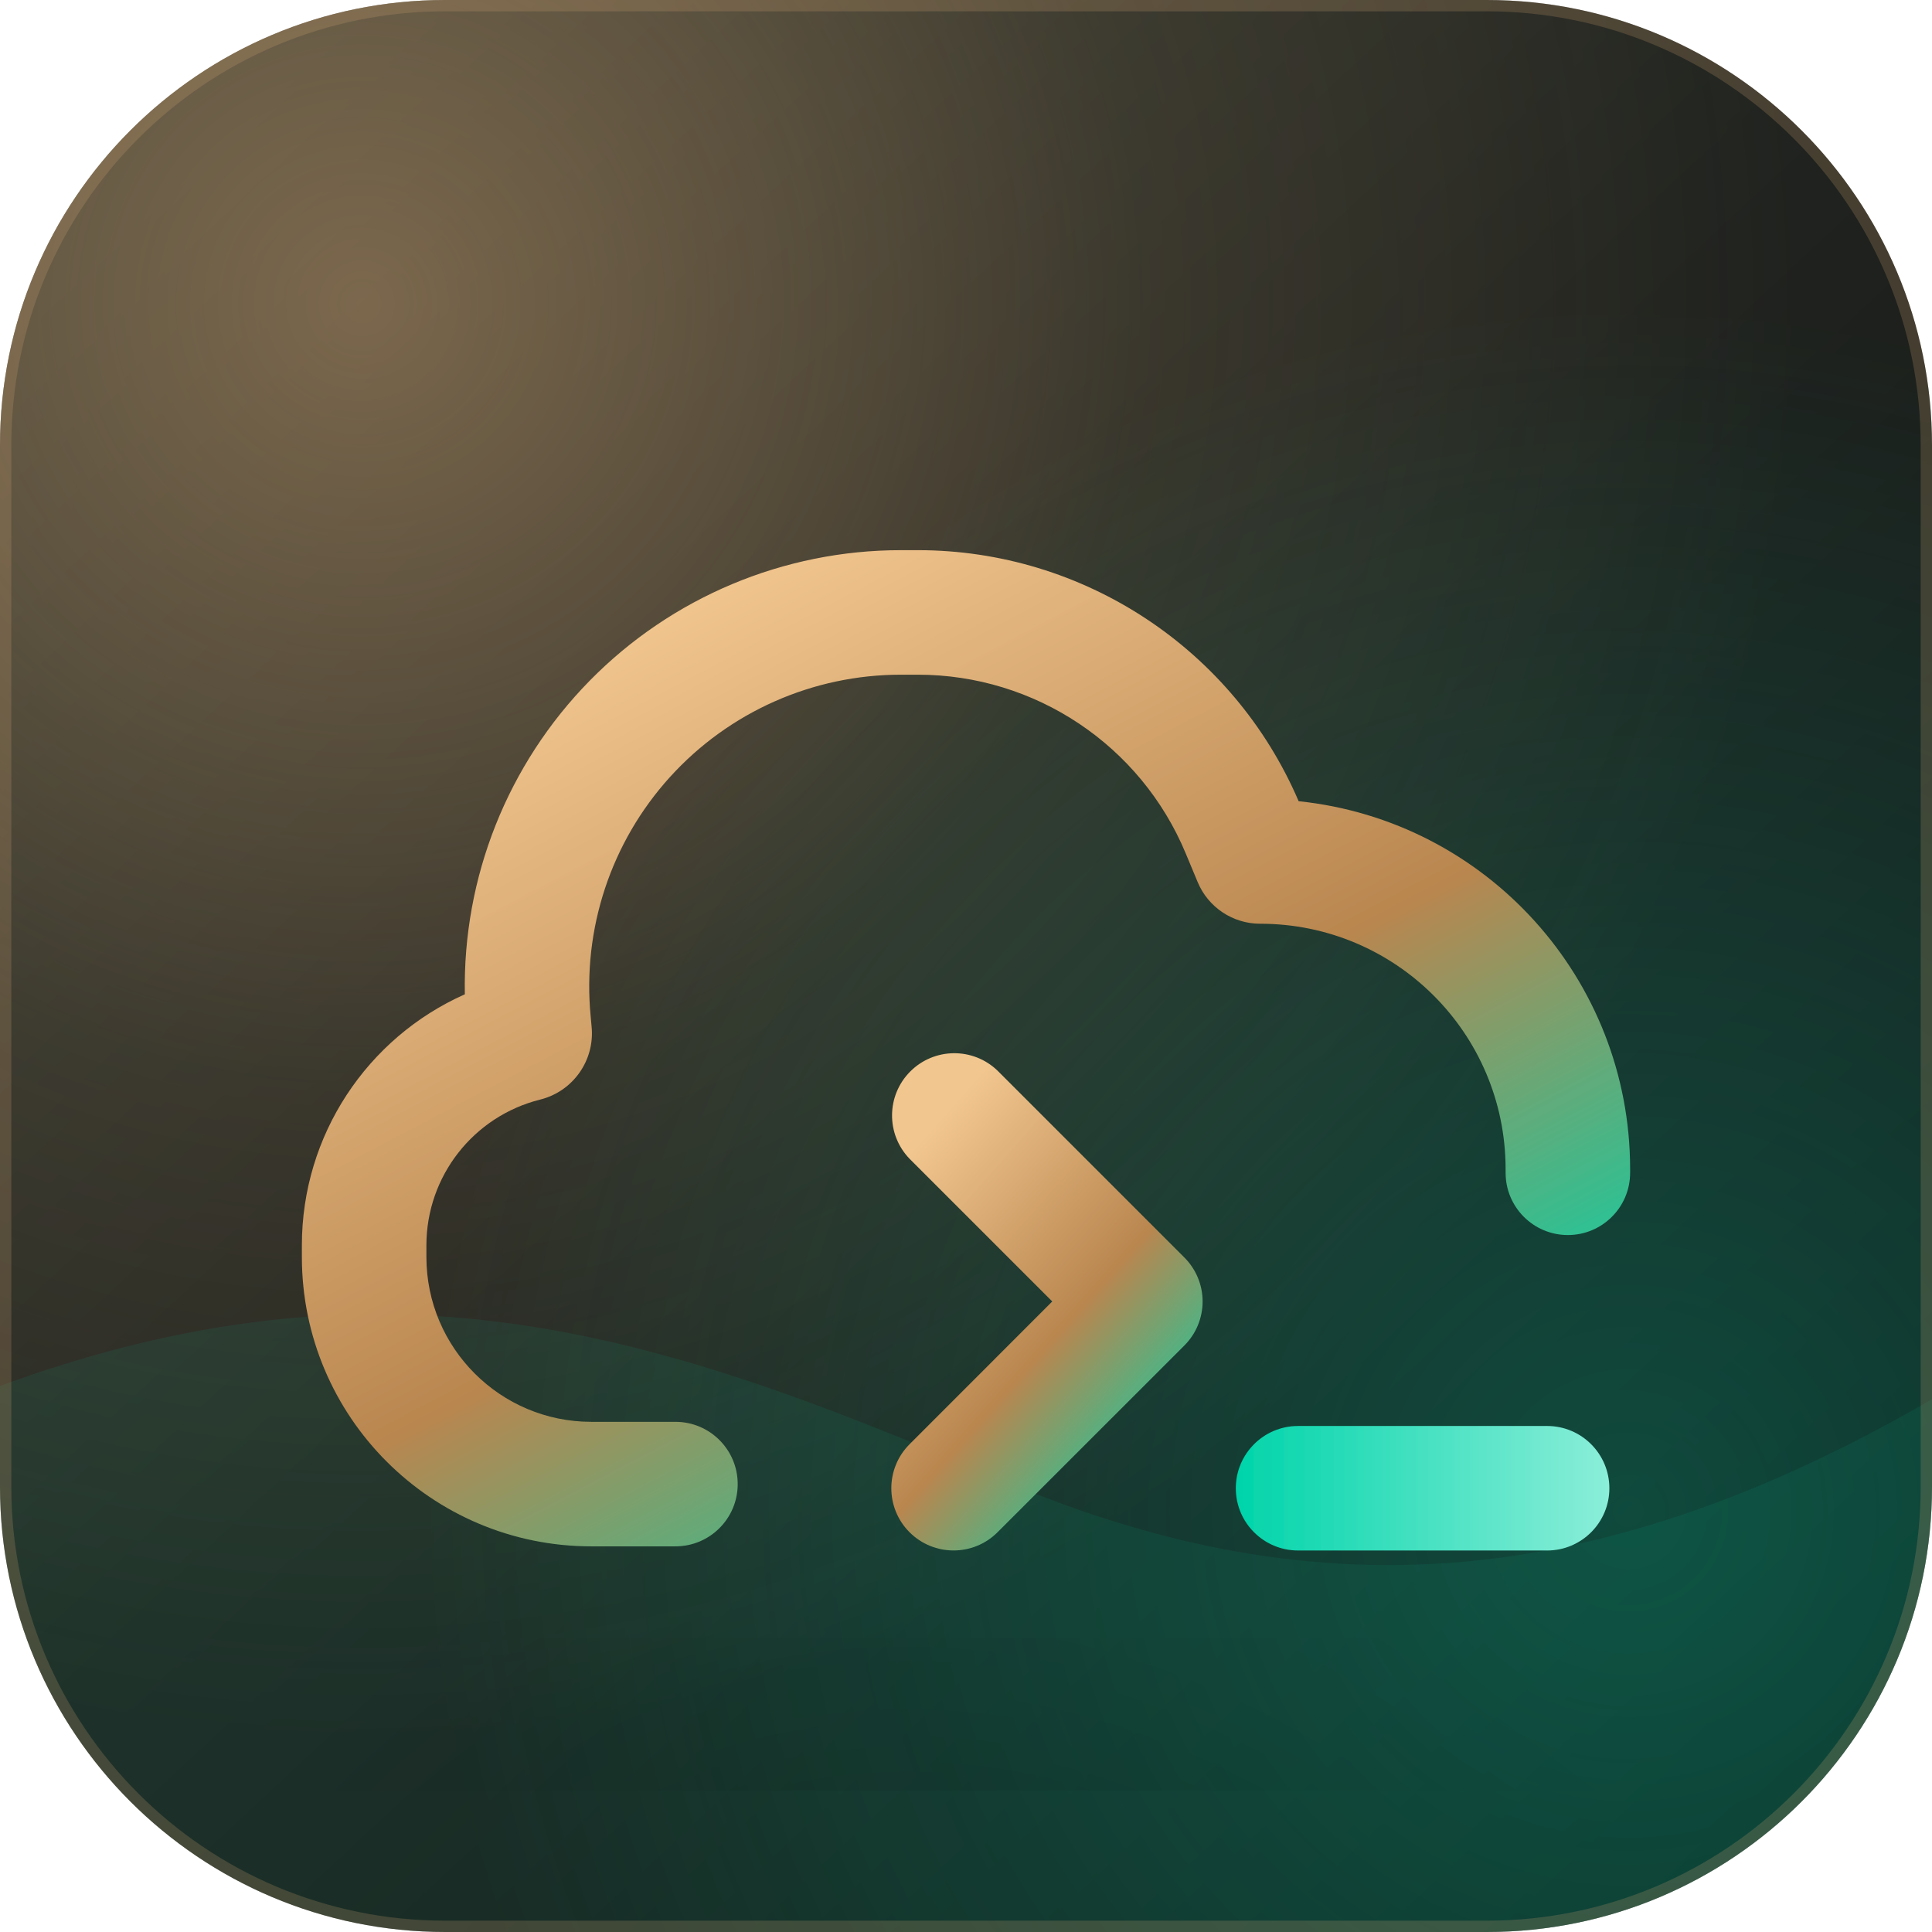
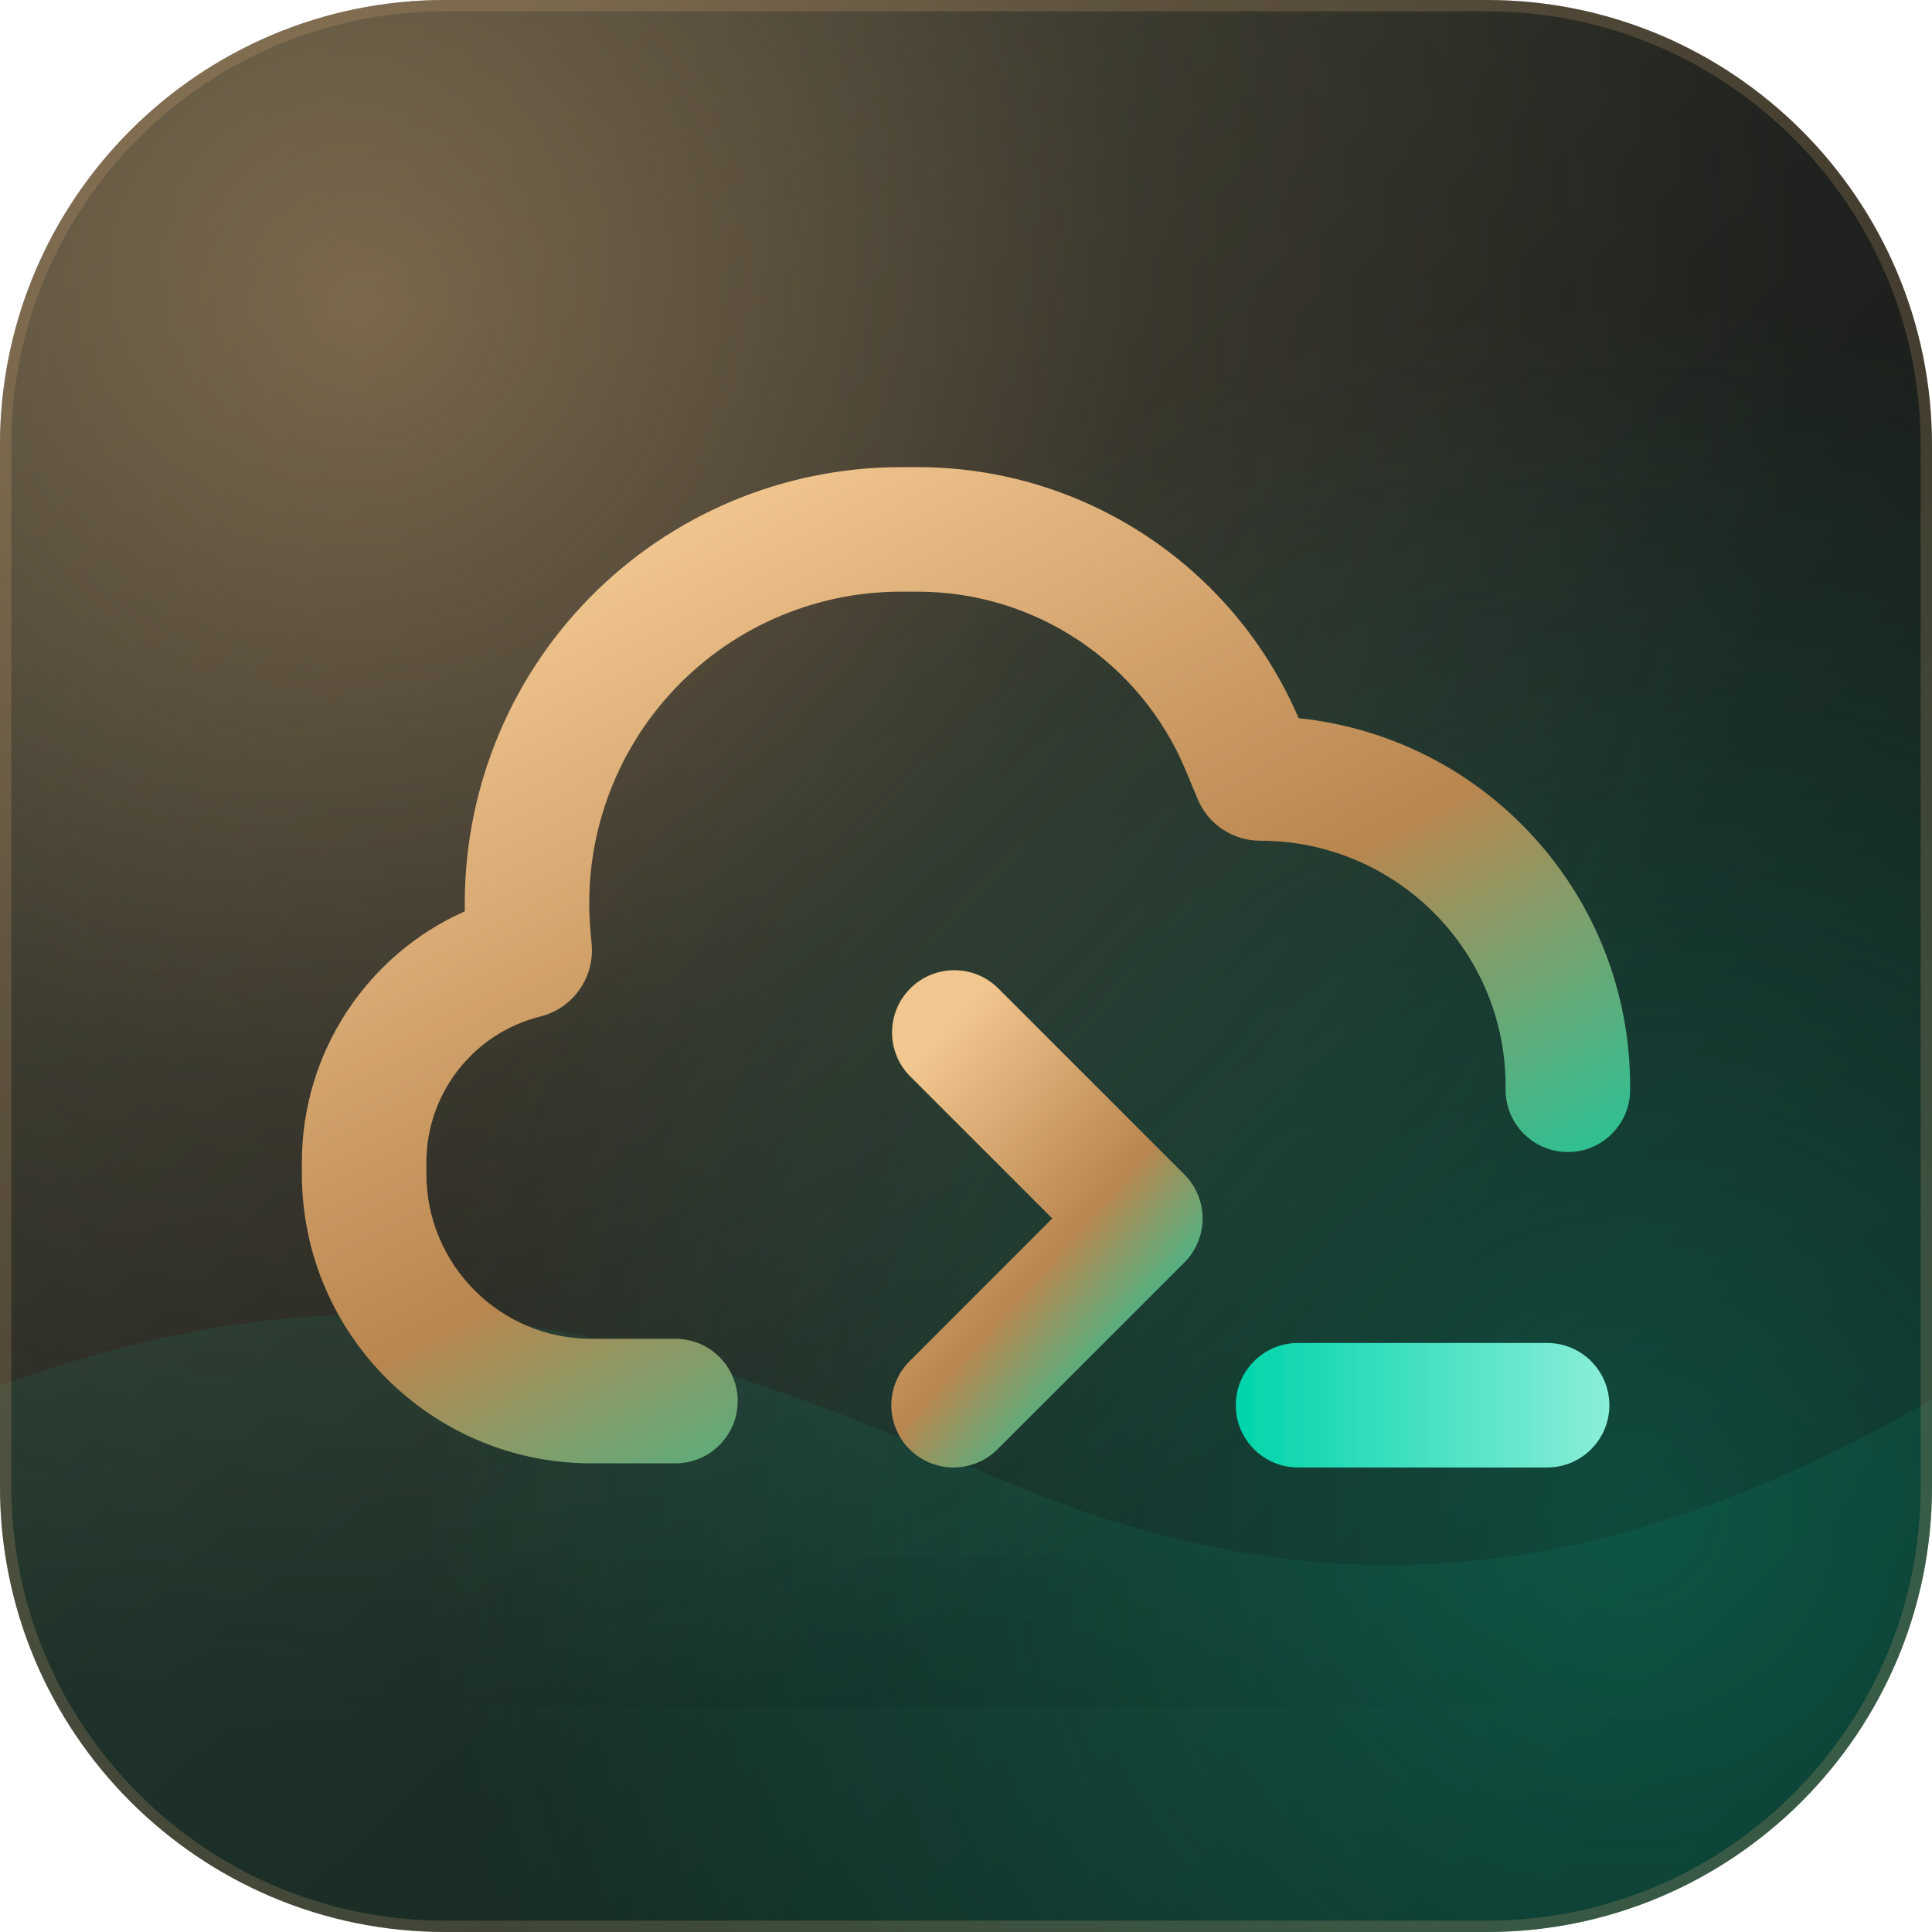
<svg xmlns="http://www.w3.org/2000/svg" viewBox="0 0 512 512" width="512" height="512">
  <defs>
    <clipPath id="icon-shape">
      <rect width="512" height="512" rx="118" />
    </clipPath>
    <linearGradient id="surface" x1="11%" y1="7%" x2="92%" y2="94%">
      <stop offset="0%" stop-color="#34382F" />
      <stop offset="46%" stop-color="#20231F" />
      <stop offset="100%" stop-color="#111312" />
    </linearGradient>
    <radialGradient id="warm-light" cx="19%" cy="16%" r="74%">
      <stop offset="0%" stop-color="#D4A574" stop-opacity="0.46" />
      <stop offset="54%" stop-color="#D4A574" stop-opacity="0.12" />
      <stop offset="100%" stop-color="#D4A574" stop-opacity="0" />
    </radialGradient>
    <radialGradient id="cool-light" cx="84%" cy="78%" r="62%">
      <stop offset="0%" stop-color="#00D4AA" stop-opacity="0.27" />
      <stop offset="100%" stop-color="#00D4AA" stop-opacity="0" />
    </radialGradient>
    <linearGradient id="agent-glyph" x1="20%" y1="10%" x2="80%" y2="95%">
      <stop offset="0%" stop-color="#F2C68F" />
      <stop offset="55%" stop-color="#B9864F" />
      <stop offset="100%" stop-color="#00D4AA" />
    </linearGradient>
    <linearGradient id="cursor" x1="0%" y1="0%" x2="100%" y2="0%">
      <stop offset="0%" stop-color="#00D4AA" />
      <stop offset="100%" stop-color="#8BEED9" />
    </linearGradient>
    <filter id="glyph-shadow" x="-24%" y="-24%" width="148%" height="148%">
      <feDropShadow dx="0" dy="16" stdDeviation="18" flood-color="#000000" flood-opacity="0.4" />
    </filter>
  </defs>
  <g clip-path="url(#icon-shape)">
    <rect width="512" height="512" fill="url(#surface)" />
    <rect width="512" height="512" fill="url(#warm-light)" />
    <rect width="512" height="512" fill="url(#cool-light)" />
    <path d="M-24 377 C94 325 171 352 265 392 C354 430 435 422 536 356 V536 H-24Z" fill="#00D4AA" opacity="0.08" />
-     <g filter="url(#glyph-shadow)" transform="translate(80 115) scale(22)">
+     <g filter="url(#glyph-shadow)" transform="translate(80 93) scale(22)">
      <path d="M14.5 8.9v-.052A2.956 2.956 0 0 0 11.542 5.9a.815.815 0 0 1-.751-.501l-.145-.348A3.496 3.496 0 0 0 7.421 2.9h-.206a3.754 3.754 0 0 0-3.736 4.118l.011.121a.822.822 0 0 1-.619.879A1.81 1.81 0 0 0 1.5 9.773v.14c0 1.097.89 1.987 1.987 1.987H4.5a.75.75 0 0 1 0 1.5H3.487A3.487 3.487 0 0 1 0 9.913v-.14C0 8.449.785 7.274 1.963 6.75A5.253 5.253 0 0 1 7.215 1.4h.206a4.992 4.992 0 0 1 4.586 3.024A4.455 4.455 0 0 1 16 8.848V8.9a.75.75 0 0 1-1.5 0Z" fill="url(#agent-glyph)" />
      <path d="m8.38 7.67 2.25 2.25a.749.749 0 0 1 0 1.061L8.38 13.23a.749.749 0 1 1-1.06-1.06l1.719-1.72L7.32 8.731A.75.75 0 0 1 8.38 7.67Z" fill="url(#agent-glyph)" />
      <path d="M15 13.45h-3a.75.75 0 0 1 0-1.5h3a.75.75 0 0 1 0 1.5Z" fill="url(#cursor)" />
    </g>
  </g>
  <rect x="1.5" y="1.5" width="509" height="509" rx="116.5" fill="none" stroke="#D4A574" stroke-opacity="0.22" stroke-width="3" />
</svg>
